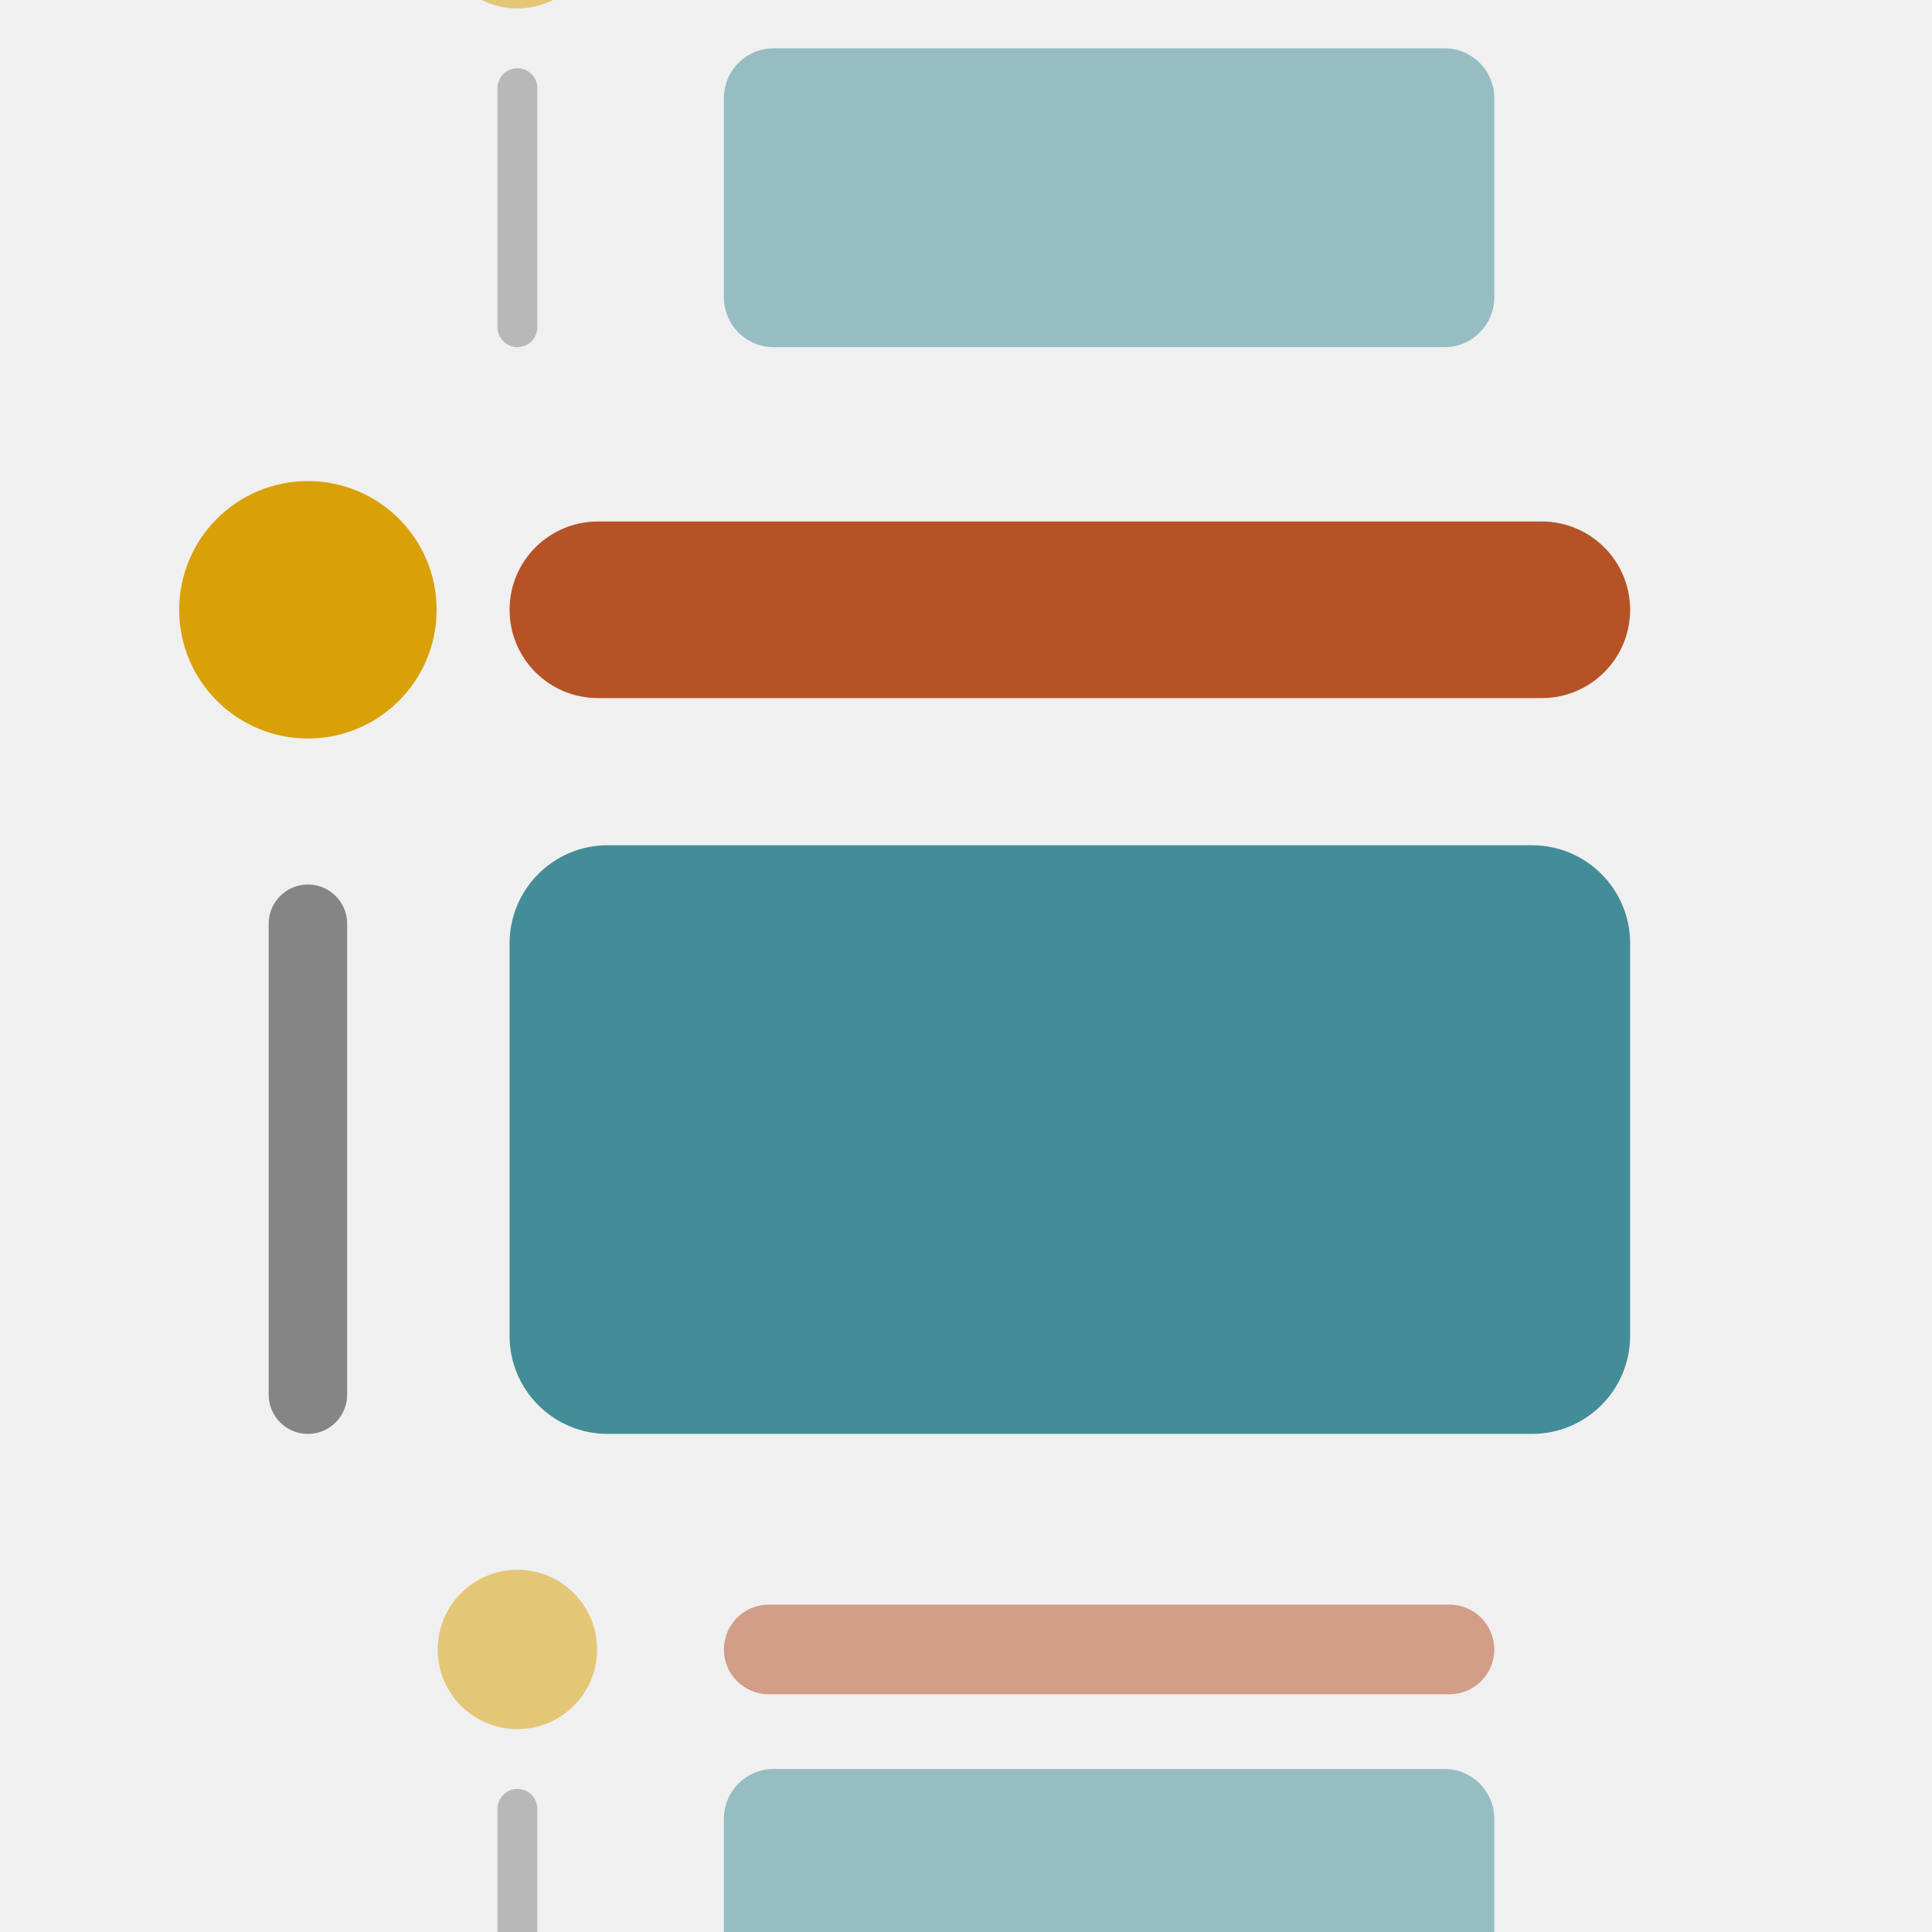
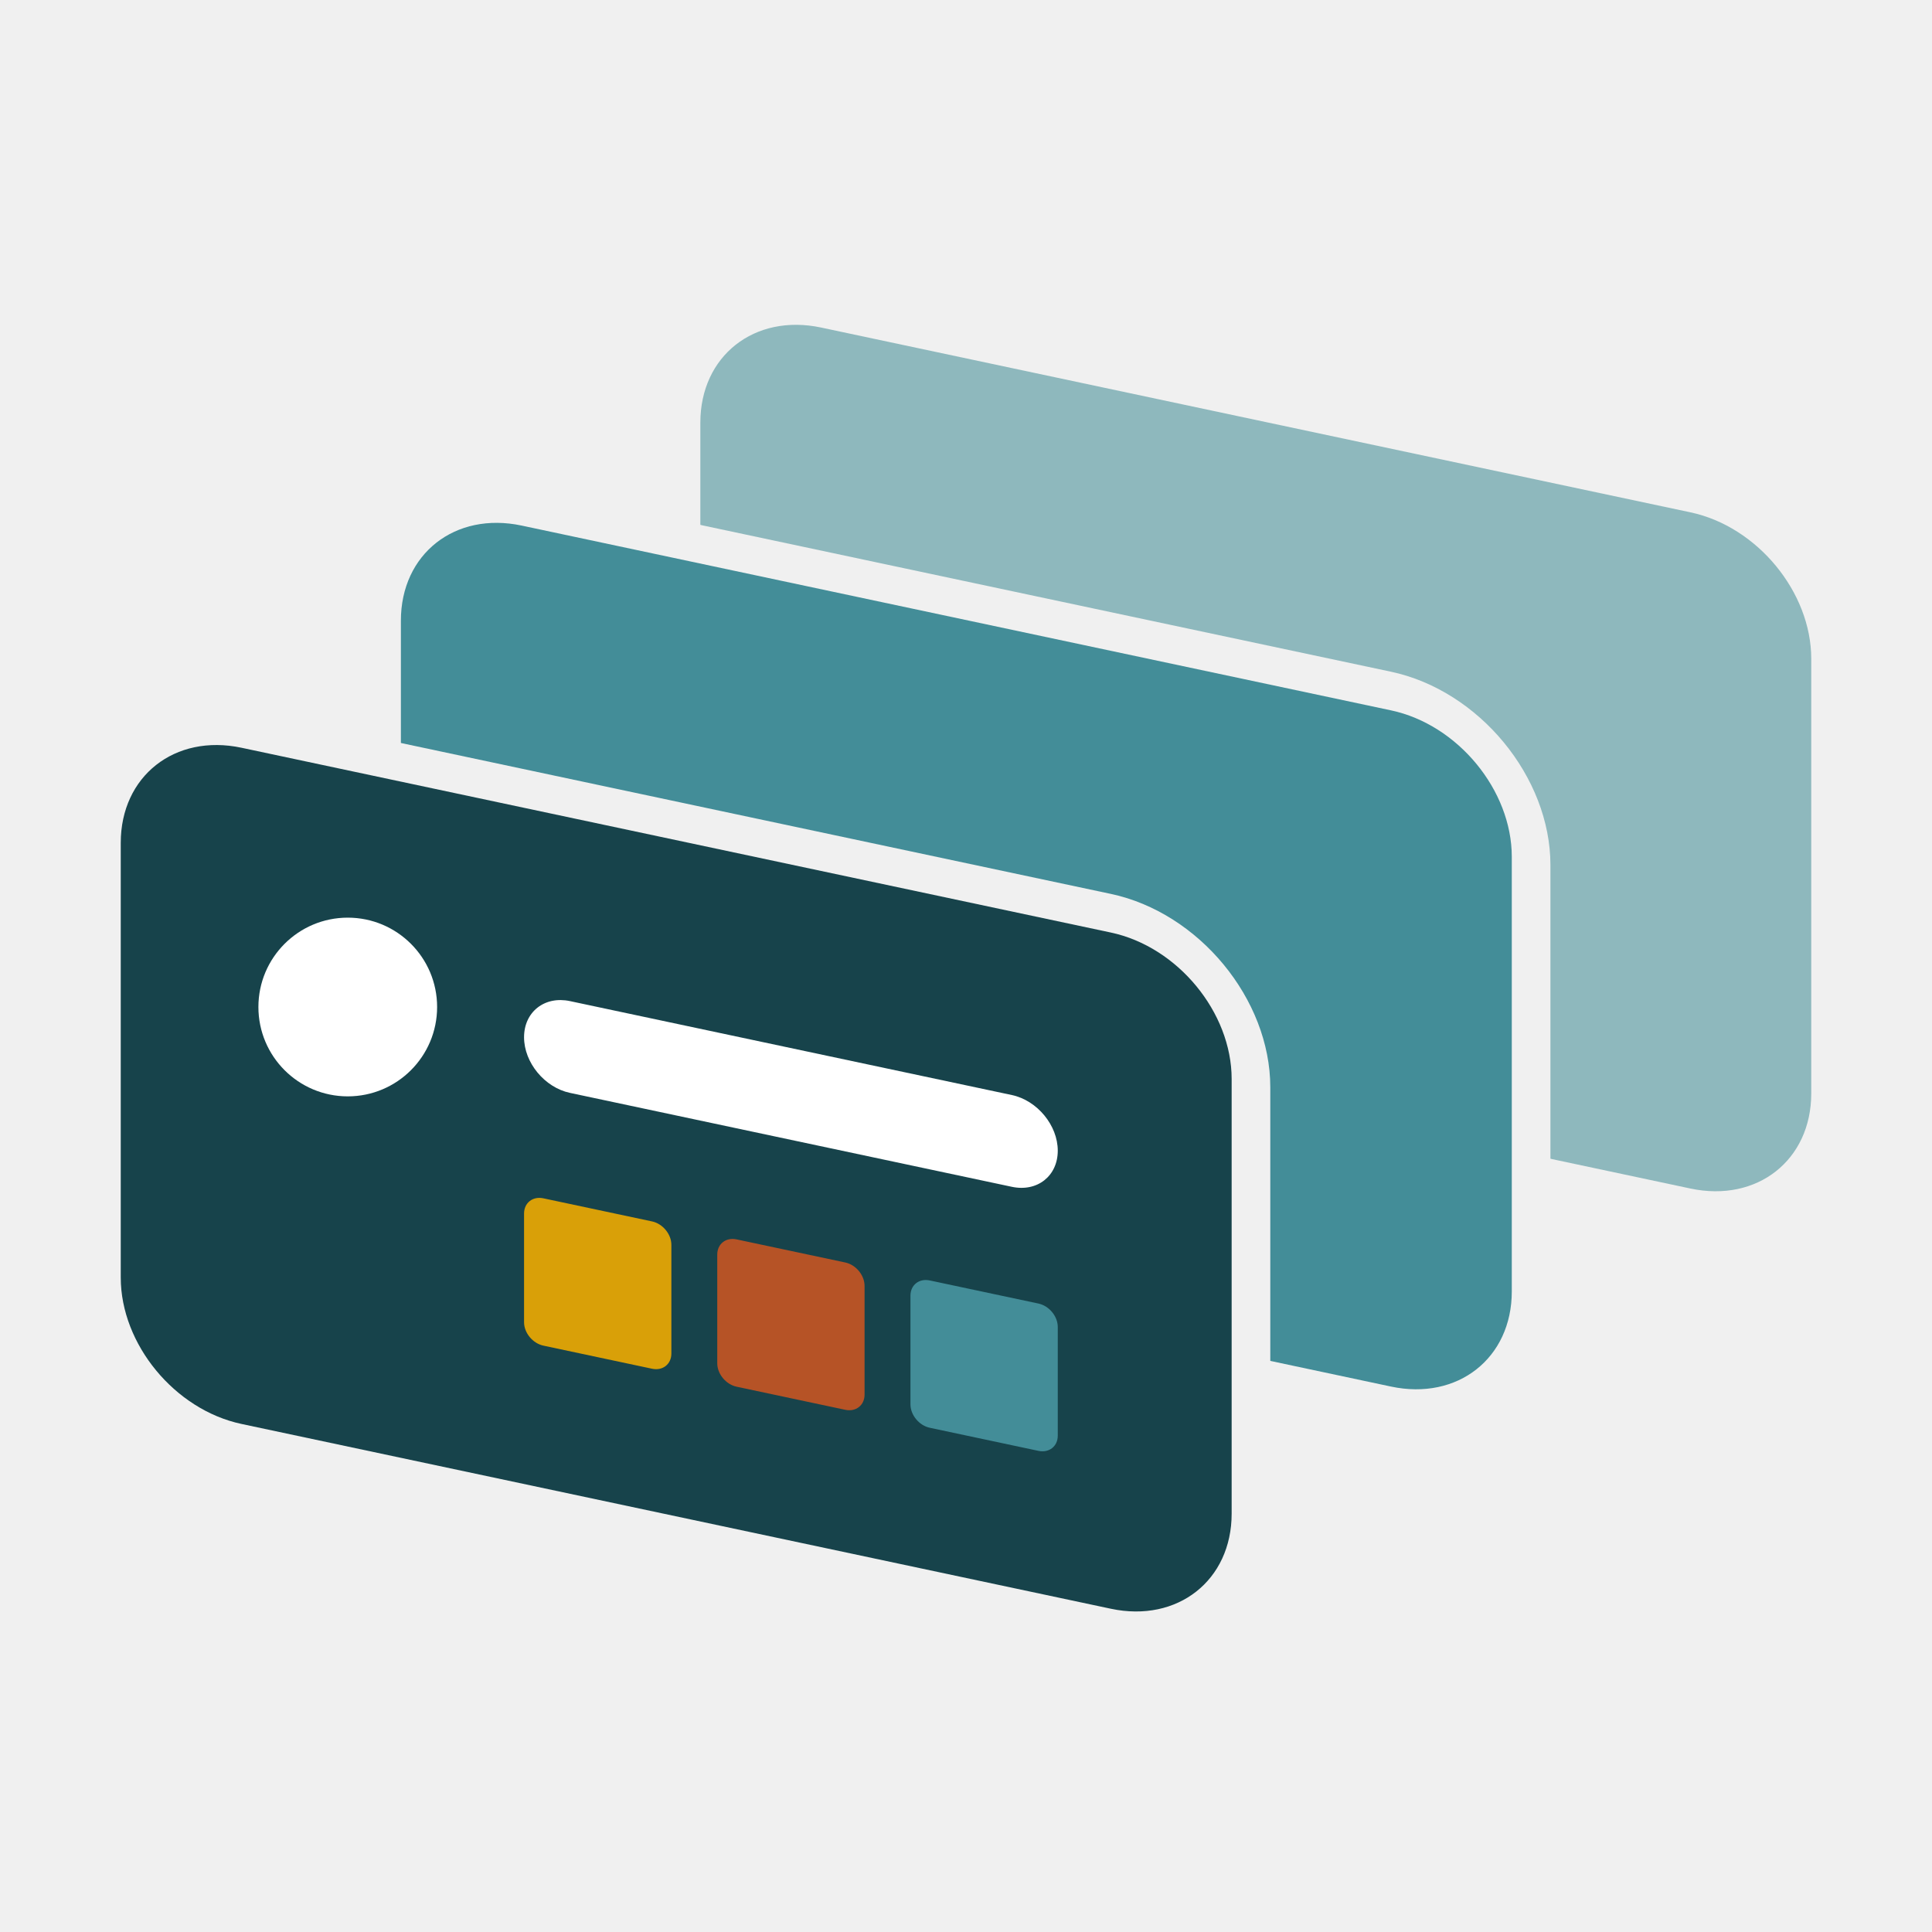
- <svg xmlns="http://www.w3.org/2000/svg" viewBox="0 0 128 128">
-   <g opacity="0.52">
-     <circle cx="34.28" cy="-4.72" r="5.28" fill="#D9A008" />
-     <rect x="47.96" y="3.2" width="51.04" height="19.8" rx="3.3" fill="#438D98" />
-     <rect x="32.96" y="4.52" width="2.64" height="18.48" rx="1.32" fill="#858585" />
-     <rect x="47.96" y="-7.69" width="51.04" height="5.94" rx="2.97" fill="#B65326" />
-   </g>
-   <g opacity="1">
-     <circle cx="20.4" cy="40.4" r="8.528" fill="#D9A008" />
-     <rect x="33.76" y="56.0" width="74.24" height="39.0" rx="6.5" fill="#438D98" />
-     <rect x="17.8" y="58.6" width="5.2" height="36.4" rx="2.6" fill="#858585" />
-     <rect x="33.76" y="34.55" width="74.24" height="11.7" rx="5.85" fill="#B65326" />
-   </g>
-   <g opacity="0.52">
-     <circle cx="34.28" cy="109.28" r="5.28" fill="#D9A008" />
-     <rect x="47.96" y="117.2" width="51.04" height="19.8" rx="3.3" fill="#438D98" />
-     <rect x="32.96" y="118.52" width="2.64" height="18.48" rx="1.32" fill="#858585" />
-     <rect x="47.96" y="106.31" width="51.04" height="5.94" rx="2.97" fill="#B65326" />
+ <svg xmlns="http://www.w3.org/2000/svg" width="800" height="800" viewBox="0 0 800 800" role="img">
+   <g transform="translate(50 125)">
+     <defs>
+       <mask id="back" maskUnits="userSpaceOnUse" x="-40" y="-40" width="820" height="800">
+         <rect x="-40" y="-40" width="820" height="800" fill="white" />
+         <rect x="0" y="0" width="460" height="280" rx="50" transform="translate(116 82) skewY(12)" fill="black" stroke="black" stroke-width="32" />
+         <rect x="0" y="0" width="460" height="280" rx="50" transform="translate(0 174) skewY(12)" fill="black" stroke="black" stroke-width="32" />
+       </mask>
+       <mask id="middle" maskUnits="userSpaceOnUse" x="-40" y="-40" width="820" height="800">
+         <rect x="-40" y="-40" width="820" height="800" fill="white" />
+         <rect x="0" y="0" width="460" height="280" rx="50" transform="translate(0 174) skewY(12)" fill="black" stroke="black" stroke-width="32" />
+       </mask>
+       <mask id="face" maskUnits="userSpaceOnUse" x="-40" y="-40" width="540" height="400">
+         <rect x="-40" y="-40" width="540" height="400" fill="white" />
+         <g fill="black">
+           <circle data-part="actor" transform="translate(94 98) skewY(-12)" cx="0" cy="0" r="37" />
+           <rect data-part="headline" x="167" y="76" width="221" height="38" rx="19.0" />
+           <rect data-part="media-tile" x="167" y="160" width="61" height="61" rx="8" fill="black" />
+           <rect data-part="media-tile" x="247" y="160" width="61" height="61" rx="8" fill="black" />
+           <rect data-part="media-tile" x="327" y="160" width="61" height="61" rx="8" fill="black" />
+         </g>
+       </mask>
+     </defs>
+     <g mask="url(#back)">
+       <rect x="0" y="0" width="460" height="280" rx="50" transform="translate(240 0) skewY(12)" fill="#8EB8BD" />
+     </g>
+     <g mask="url(#middle)">
+       <rect x="0" y="0" width="460" height="280" rx="50" transform="translate(116 82) skewY(12)" fill="#438D98" />
+     </g>
+     <g transform="translate(0 174) skewY(12)">
+       <rect data-part="front-card" width="460" height="280" rx="50" fill="#17434B" />
+       <g fill="#FFFFFF">
+         <circle data-part="actor" transform="translate(94 98) skewY(-12)" cx="0" cy="0" r="37" fill="#FFFFFF" />
+         <rect data-part="headline" x="167" y="76" width="221" height="38" rx="19.0" fill="#FFFFFF" />
+       </g>
+       <rect data-part="media-tile" x="167" y="160" width="61" height="61" rx="8" fill="#D9A008" />
+       <rect data-part="media-tile" x="247" y="160" width="61" height="61" rx="8" fill="#B65326" />
+       <rect data-part="media-tile" x="327" y="160" width="61" height="61" rx="8" fill="#438D98" />
+     </g>
  </g>
</svg>
